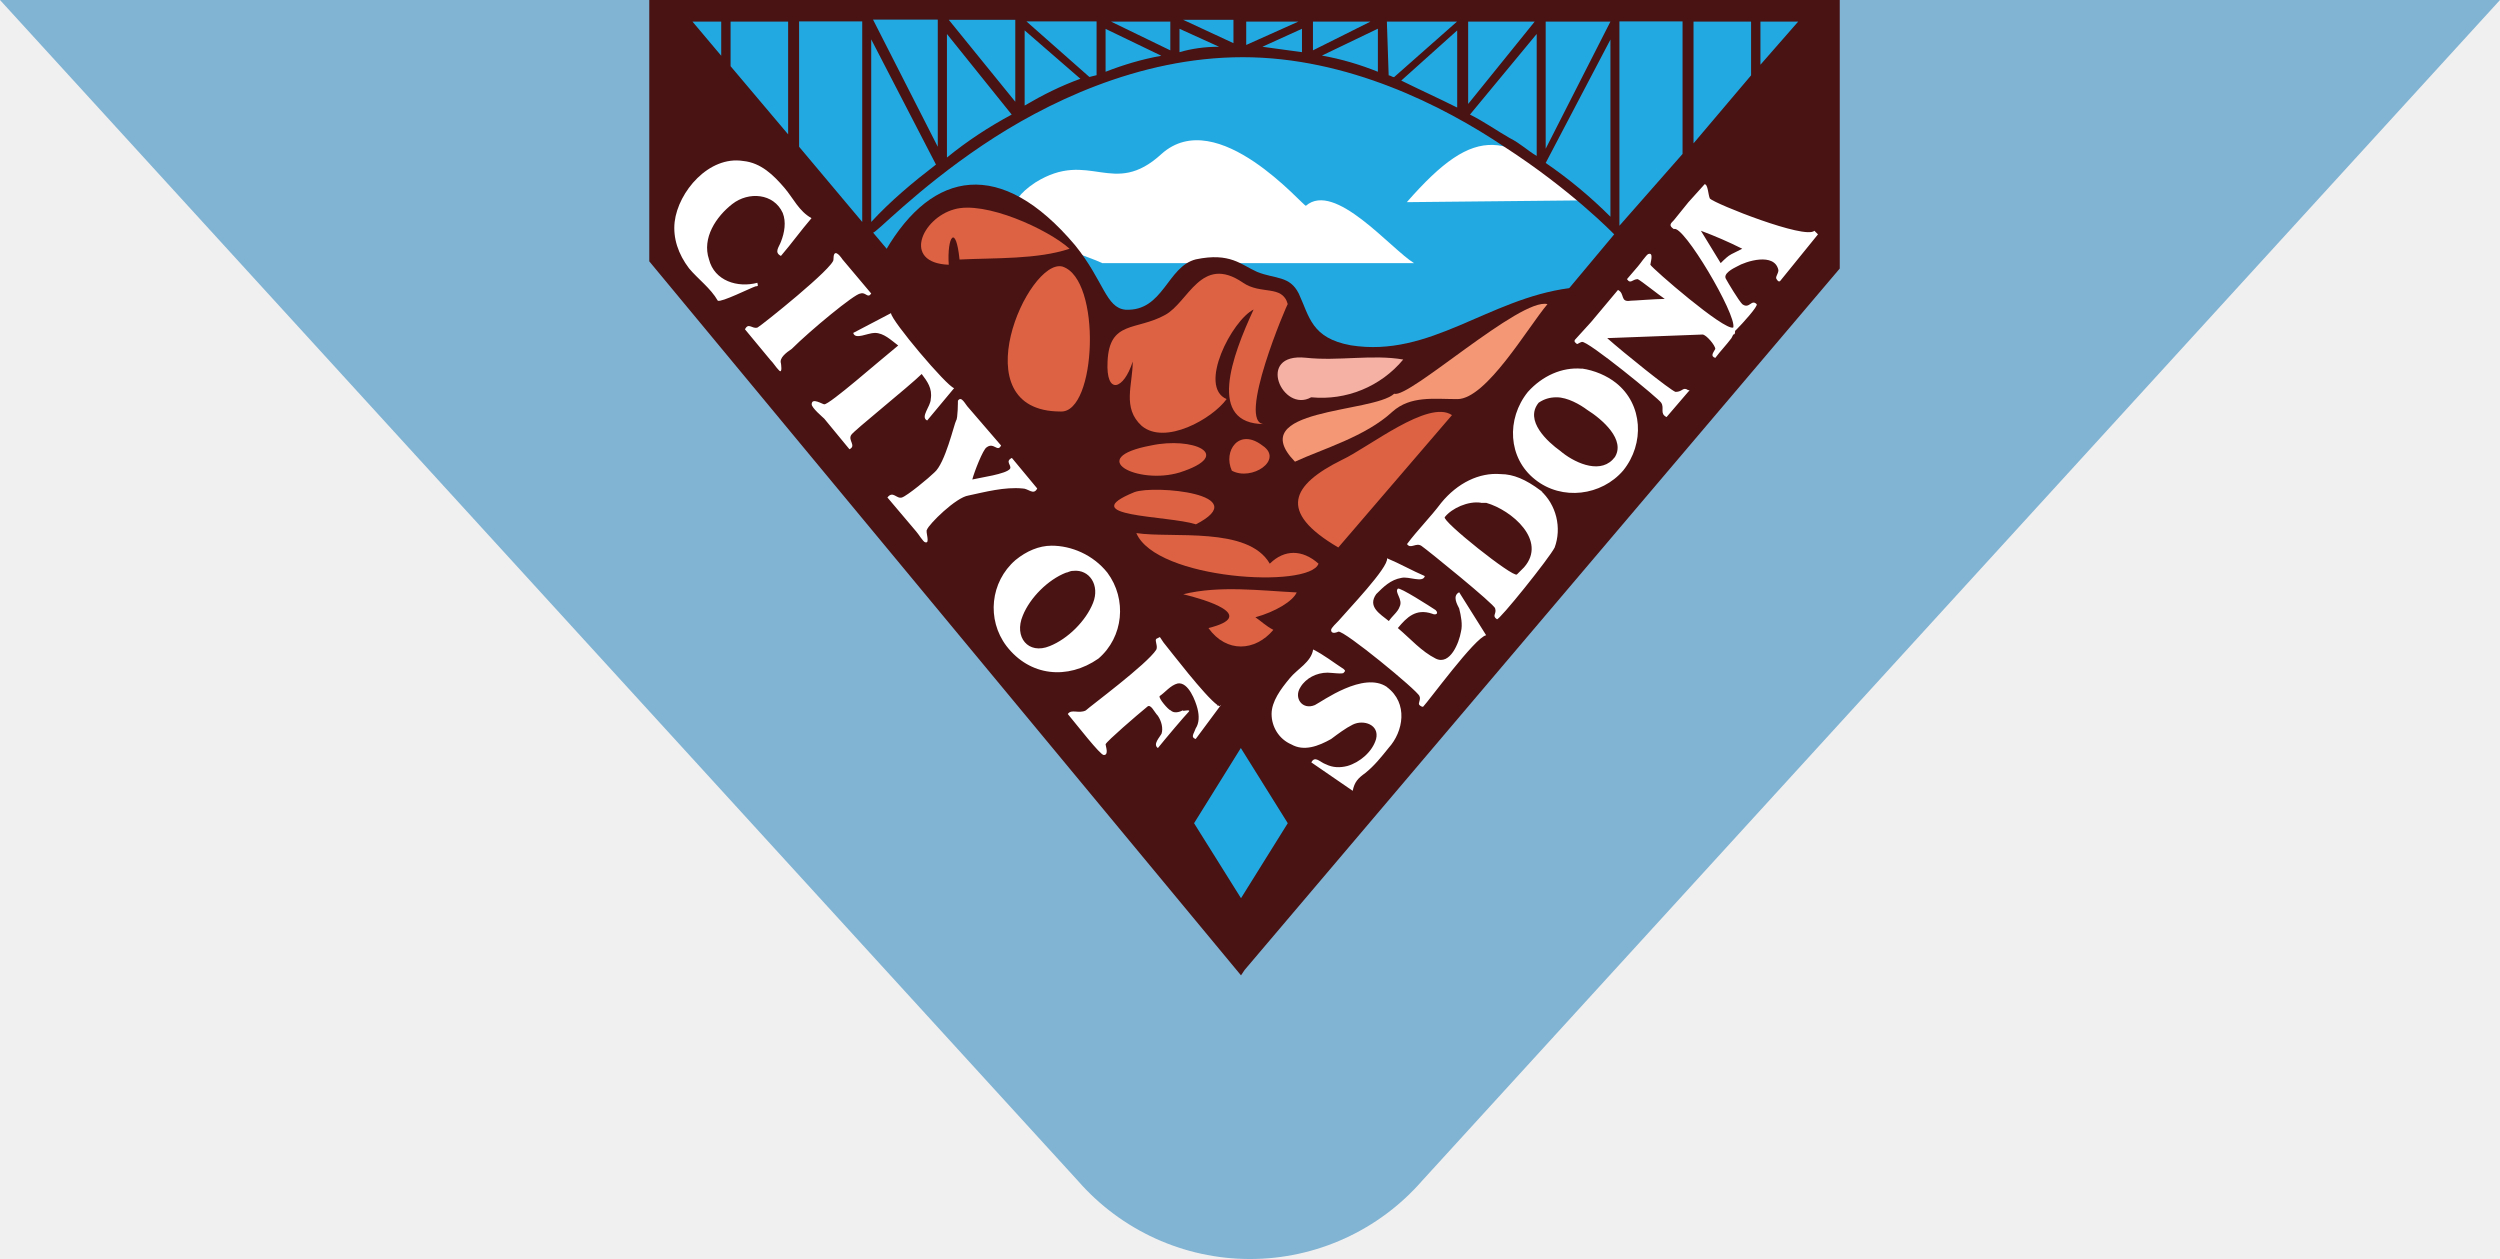
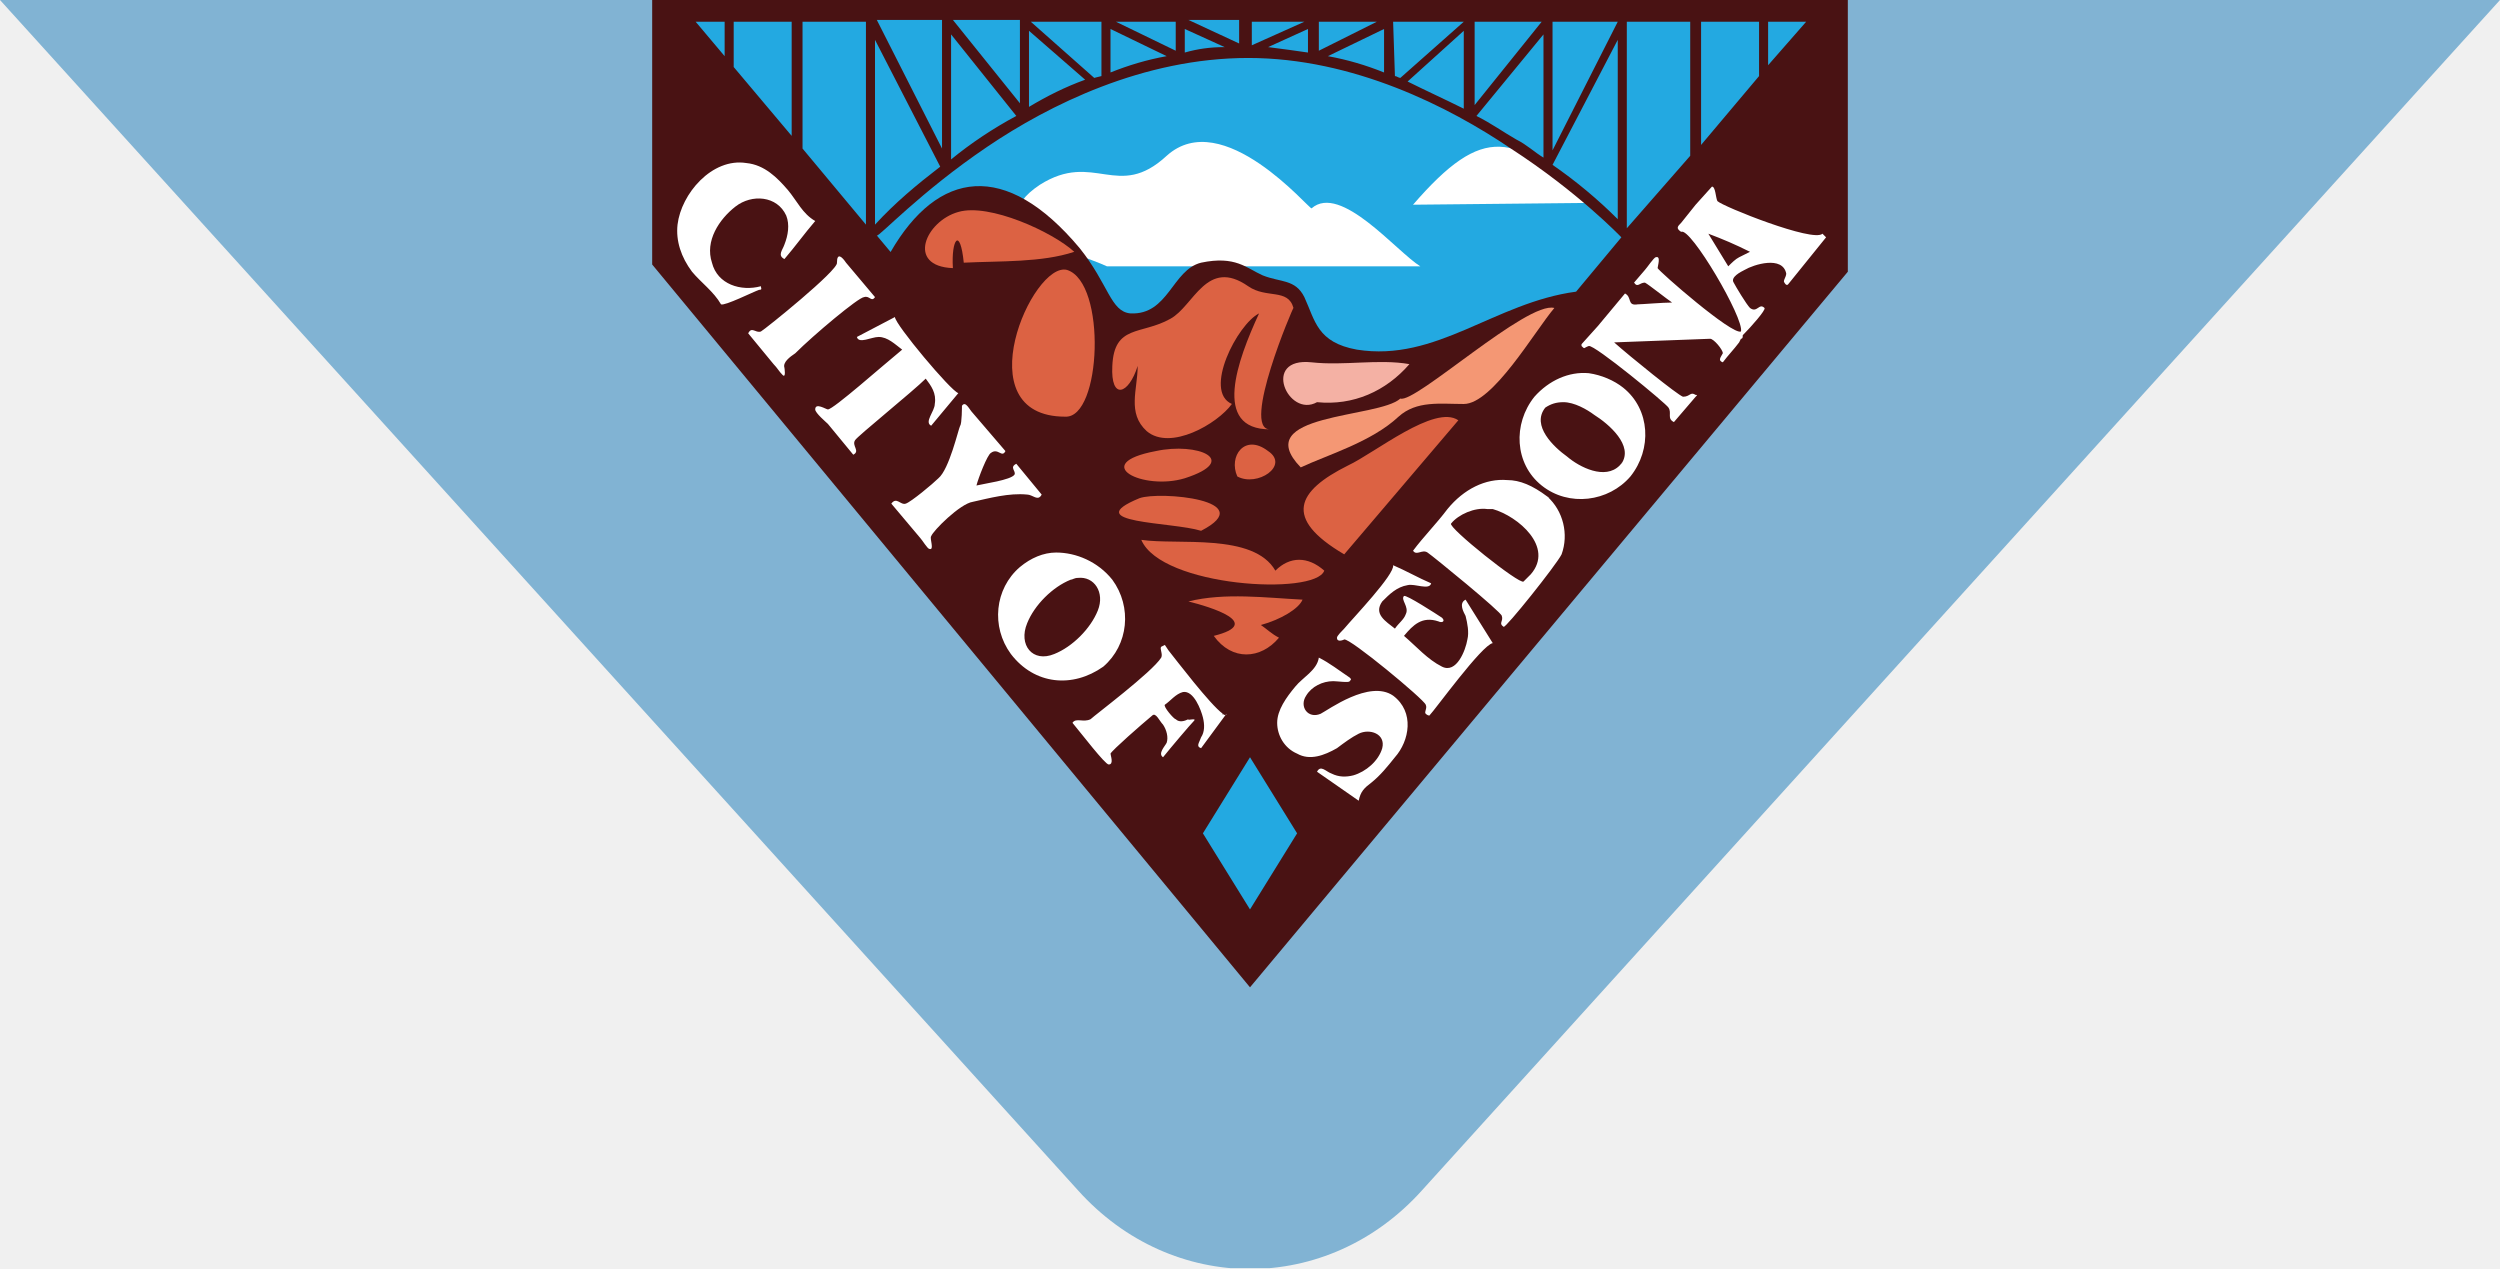
- <svg xmlns="http://www.w3.org/2000/svg" width="139" height="70" fill="none">
-   <path d="M139 0H0l59.93 65.65a12.7 12.7 0 0 0 19.14 0L139 0Z" fill="#81B3D3" />
-   <path d="M36.8.5 69 38.2 101.09.7 36.8.5Z" fill="#23A9E1" />
-   <path d="M61.27 14.63h17.35c-1.3-.8-4.41-4.58-6.01-3.19-.1.1-4.92-5.67-8.03-2.88-2.7 2.48-4-.3-7.02 1.59-3.6 2.39 2 3.68 3.71 4.47Zm26.78-3.49-9.83.1c3.91-4.47 5.62-3.98 9.83-.1Z" fill="#fff" />
-   <path d="M97.88 3.58V1.2h2.1l-2.1 2.4Zm-49.34 9.35c.1.1 2.4-2.38 6.11-4.87 3.41-2.29 8.63-4.88 14.45-4.88 5.81 0 11.13 2.69 14.54 4.98 3.7 2.39 6.01 4.77 6.11 4.87l-2.5 2.99c-4.52.6-7.73 3.88-12.14 3.18-2.2-.4-2.3-1.59-2.9-2.88-.5-1-1.31-.8-2.31-1.2-.9-.4-1.5-1.1-3.41-.7-1.6.4-1.8 2.9-3.91 2.8-1.1-.1-1.2-1.6-2.81-3.59-4.11-4.87-7.92-4.18-10.53.3L68.89 37.1 48.54 12.93ZM40.1 1.2v1.9l-1.6-1.9h1.6Zm54.06 0h3.2v2.99l-3.2 3.78V1.19Zm-4.12 11.35V1.19h3.51v7.37l-3.5 3.98s.1 0 0 0Zm-.5-10.35v9.85c-1.1-1.1-2.3-2.1-3.6-2.99l3.6-6.86Zm-4.1-.3v6.77c-.51-.3-.91-.7-1.51-1-.7-.4-1.4-.9-2.2-1.3l3.7-4.47Zm-4.42-.2v4.28c-1-.5-2.1-1-3.11-1.5l3.1-2.78Zm.6-.5h3.71l-3.7 4.58V1.19Zm4.31 0h3.61l-3.6 7.07V1.19Zm-8.82 0h3.9l-3.5 3.09c-.1 0-.2-.1-.3-.1l-.1-2.99Zm-.5.4v2.39c-1-.4-2-.7-3.11-.9l3.1-1.49Zm-4.22 0v1.3l-2.2-.3 2.2-1Zm-6.81 0 2.2 1c-.8 0-1.5.1-2.2.3v-1.3Zm-4.12 0 3.11 1.5c-1.1.2-2.1.5-3.1.89V1.59Zm3.61 1.2-3.3-1.6h3.3v1.6Zm3.51-.4-2.8-1.3h2.8v1.3Zm.7-1.2h2.91l-2.9 1.3v-1.3Zm3.72 0h3.2l-3.2 1.6v-1.6ZM60.57 4.28l-3.5-3.09h3.9v2.99l-.4.1Zm-3.6-2.59 3.1 2.69c-1.1.4-2.1.9-3.1 1.49V1.69Zm-4.32.2 3.6 4.48c-1.3.7-2.5 1.49-3.6 2.39V1.89Zm-4.21.3 3.6 6.96c-1.3 1-2.5 2-3.6 3.19V2.19Zm3.7 5.97-3.6-7.07h3.6v7.07Zm4.32-2.49L52.75 1.1h3.7v4.58Zm-12.64 1.8-3.2-3.79V1.2h3.2v6.27Zm.6-6.28h3.52v11.15l-3.51-4.18V1.19ZM69.3 0H36.1v14.53L69 54.23l.2-.3 33.09-39V0h-33Z" fill="#491213" />
-   <path d="m66.39 45.77 2.6-4.18 2.61 4.18-2.6 4.17-2.61-4.17Z" fill="#23A9E1" />
-   <path d="M74.41 30.44c-3.4-1.99-2.6-3.48.2-4.87 1.5-.7 4.81-3.38 6.12-2.49l-6.32 7.36Zm-2.3 2.5c-2.01-.1-4.32-.4-6.32.1 1.2.29 4.2 1.18 1.4 1.88 1 1.4 2.6 1.3 3.61.1-.4-.2-.7-.5-1-.7 1.1-.3 2.1-.9 2.3-1.39Zm1.2-1.6c-.9-.8-1.9-.8-2.71 0-1.2-2.09-5.42-1.4-7.42-1.7 1.1 2.6 9.63 3.1 10.13 1.7Zm-6.82-2.19c-1.6-.5-6.82-.4-3.41-1.79 1.1-.4 6.72.1 3.4 1.8Zm2-2.98c-.5-1.1.4-2.4 1.7-1.4 1.21.8-.6 2-1.7 1.4Zm-2.9.1c-2.31.7-5.32-.8-1.6-1.5 2.3-.5 4.7.5 1.6 1.5-.1 0 .1 0 0 0Zm-2.61-6.17c-.5 1.59-1.5 1.89-1.4 0 .1-2.3 1.6-1.7 3.2-2.59 1.3-.7 2-3.38 4.32-1.8 1 .7 2.2.1 2.5 1.2 0-.1-2.9 6.67-1.3 6.67-3.21 0-1.8-3.78-.6-6.37-1.2.6-3.11 4.28-1.5 4.98-.8 1.1-3.42 2.58-4.72 1.49-1.1-1-.5-2.29-.5-3.58Zm-4.01 2.78c-5.62 0-1.8-8.55.1-8.06 2.2.7 1.9 8.16-.1 8.06Zm-6.22-8.16c-2.6-.1-1.5-2.58.3-3.08 1.7-.5 5.21 1.1 6.42 2.19-1.8.6-4.11.5-6.12.6-.2-2-.7-1.3-.6.3Z" fill="#DC6243" />
-   <path d="M72 25.67c-2.9-2.99 4.32-2.69 5.52-3.78.8.3 7.02-5.37 8.52-4.98-1.1 1.3-3.4 5.28-5.01 5.28-1.3 0-2.6-.2-3.61.7-1.5 1.39-3.91 2.08-5.42 2.78Z" fill="#F49774" />
-   <path d="M72.9 22.09c-1.6.9-3.1-2.49-.3-2.2 1.81.2 3.72-.2 5.42.1a5.9 5.9 0 0 1-5.11 2.1Z" fill="#F4B1A4" />
-   <path d="M51.25 20.8c.3.4.6.79.5 1.39 0 .4-.6 1-.2 1.19l1.5-1.8c-.4-.09-3.51-3.77-3.51-4.17l-2.1 1.1c.1.4.8 0 1.2 0 .5 0 .9.4 1.3.7-1.1.89-3.8 3.27-4.11 3.27-.1 0-.7-.4-.7 0 0 .2.6.7.7.8l1.4 1.7c.4-.2-.1-.5.1-.8.1-.2 3.21-2.69 3.92-3.39Zm-3.41-4.48c.3-.1.4.3.6 0l-1.6-1.9c-.2-.3-.5-.6-.5 0 .1.4-4.02 3.69-4.22 3.79-.3.1-.5-.3-.7.1l1.4 1.69c.2.2.3.4.5.6.2.2.1-.4.1-.4-.1-.3.3-.6.6-.8 1-1 3.51-3.08 3.82-3.08Zm-5.72-.6c-1.1.3-2.4-.1-2.7-1.3-.4-1.19.4-2.38 1.3-3.08.9-.7 2.3-.6 2.8.5.2.5.1 1.1-.1 1.6-.1.29-.4.59 0 .79.6-.7 1.1-1.4 1.7-2.1-.7-.39-1-1.09-1.5-1.68-.6-.7-1.3-1.4-2.3-1.5-1.9-.3-3.61 1.7-3.81 3.39-.1.9.2 1.79.8 2.58.5.6 1.2 1.1 1.6 1.8.2.1 1.8-.7 2.1-.8.21 0 .1-.1.1-.2 0 0-.5.2 0 0ZM67.69 39.2c-.7-.5-2.6-2.99-3-3.48l-.2-.3-.2.1c-.1.1.1.4 0 .6-.5.8-3.72 3.18-3.92 3.38-.4.2-.8-.1-1 .2.5.6 1.8 2.28 2 2.28.3 0 .1-.5.1-.6.1-.2 1.7-1.58 2.31-2.08.2-.2.4.3.6.5.2.3.3.7.2 1-.1.19-.5.59-.2.79.4-.5 1.5-1.8 1.7-2 .2-.2-.4 0-.3-.1-.2.1-.5.2-.7 0-.1 0-.7-.69-.6-.79.3-.2.6-.6 1-.7.6-.1 1 1 1.1 1.4.1.4.1.8-.1 1.1-.1.3-.3.49 0 .59l1.41-1.9c0 .1-.1.1-.2 0 .1.1-.1 0 0 0Zm-9.22-8.86c-.7 0-1.4.3-2.01.8a3.52 3.52 0 0 0-.5 4.78c1.3 1.69 3.4 1.89 5.11.7 1.4-1.2 1.6-3.3.5-4.78-.8-1-2-1.5-3.1-1.5Zm1.2 1.4c.9-.1 1.5.8 1.1 1.79-.4 1-1.4 1.99-2.4 2.39-1.2.5-2.01-.5-1.5-1.7.4-.99 1.4-1.99 2.4-2.38.1 0 .2-.1.4-.1Zm-2.8-4.58c.3 0 .6.4.8 0l-1.41-1.7c-.4.2 0 .4-.1.6-.2.3-1.7.5-2.1.6.1-.4.6-1.69.8-1.79.4-.3.6.3.8-.1l-1.8-2.09c-.2-.2-.4-.7-.6-.4 0 0 0 1-.1 1.1-.11.2-.61 2.39-1.21 2.89-.3.3-1.5 1.29-1.8 1.39-.3.1-.5-.4-.81 0l1.6 1.89c.1.1.4.6.5.6.3.1 0-.6.1-.7.1-.3 1.61-1.8 2.31-1.9.9-.19 2-.49 3.01-.39-.2 0 .2 0 0 0Zm24.26 6.67c.1.4.2.9.1 1.29-.1.6-.6 1.89-1.4 1.5-.8-.4-1.4-1.1-2.11-1.7.5-.6 1-1.1 1.9-.8.2.1.4 0 .2-.2-.3-.2-2-1.29-2.1-1.19-.2.2.3.6.1 1-.1.3-.4.5-.6.8-.5-.4-1.2-.8-.7-1.5.4-.4.8-.8 1.4-.9.4-.1 1.2.3 1.3-.1-.7-.3-1.4-.7-2.1-.99.1.5-2.2 2.89-2.7 3.48-.1.1-.41.4-.41.5 0 .3.4.1.4.1.3-.1 4.41 3.28 4.51 3.58.1.2-.1.4 0 .5 0 0 .1.1.2.1.3-.3 2.91-3.88 3.51-3.98l-1.5-2.39c-.4.2-.1.7 0 .9Zm-4.01 4.37c-1.3-.9-3.61.8-4.01 1-.7.3-1.2-.4-.8-1 .3-.5.9-.8 1.5-.8.2 0 .9.1.9 0 .1-.1.1-.1 0-.2-.6-.39-1.1-.79-1.7-1.09-.1.7-.9 1.1-1.3 1.6-.5.6-1.01 1.29-1.01 1.99s.4 1.39 1.1 1.69c.7.4 1.5.1 2.21-.3.4-.3.8-.6 1.2-.8.6-.3 1.5 0 1.3.8-.2.7-.9 1.3-1.6 1.5-.4.1-.8.1-1.2-.1-.3-.1-.6-.5-.8-.1l2.3 1.58c.1-.5.3-.7.7-.99.5-.4.9-.9 1.3-1.4.81-.89 1.11-2.48-.1-3.38Zm17.65-27.95c0 .1 0 .1 0 0l-.9 1-.8.99c-.2.2-.3.3 0 .5.5-.3 3.5 4.77 3.3 5.47-.5.2-4.51-3.29-4.61-3.49 0-.1.2-.7-.1-.6-.1 0-.5.6-.6.7l-.6.7c.2.3.3 0 .6 0 .2.1 1.2.9 1.5 1.1-.5 0-1.7.1-1.9.1-.6.1-.3-.4-.7-.6l-1.5 1.79-.91 1v.1c.2.2.1.1.4 0 .3-.1 4.31 3.18 4.41 3.38.2.3-.1.6.3.8l1.2-1.4c.1-.1.1-.1 0-.1-.3-.2-.3.1-.7.1-.3-.1-2.9-2.19-3.8-2.99l5.3-.2c.2 0 .71.6.71.8-.1.2-.3.4 0 .5.3-.4.6-.7.9-1.1l.1-.2c.1 0 .1-.1.1-.2l.1-.1c.3-.3 1.2-1.29 1.1-1.39-.3-.3-.4.3-.8 0-.2-.2-.8-1.2-.9-1.39-.2-.3.4-.6.6-.7.5-.3 2.1-.8 2.31.2 0 .2-.2.4-.1.5 0 0 .1.2.2.1l2.1-2.59-.2-.2c-.5.5-5.51-1.49-5.81-1.79-.1-.2-.1-.8-.3-.8Zm-.2 2.58c.8.3 1.5.6 2.3 1l-.6.3c-.2.1-.4.3-.6.5l-1.1-1.8Zm-6.62 7.67c-1.1-.1-2.2.4-3 1.29-1.21 1.5-1.11 3.68.4 4.87 1.5 1.2 3.7.9 4.9-.5 1.2-1.49 1.1-3.68-.4-4.87-.5-.4-1.2-.7-1.9-.8Zm-1.4 1.59c.6 0 1.3.4 1.7.7.8.5 2.2 1.68 1.5 2.68 0-.1.1-.1-.1.1-.8.8-2.2.1-2.9-.5-.7-.5-2.01-1.69-1.2-2.68.3-.2.6-.3 1-.3Zm-3.11 4.27c-1.2-.1-2.41.5-3.31 1.6-.6.8-1.3 1.49-1.9 2.29.2.3.5-.1.8.1.3.2 4.1 3.28 4.1 3.48.1.3-.2.4.1.6.1.1 2.91-3.39 3.21-3.99.4-1.09.1-2.38-.8-3.18.1.1.2.1 0 0-.8-.6-1.5-.9-2.2-.9Zm-1.1 1.6h.3c1.4.4 3.4 2.09 2.1 3.58l-.4.4c-.2.2-4.21-2.99-4.01-3.19.4-.5 1.3-.9 2-.8Z" fill="#fff" />
+ <svg xmlns="http://www.w3.org/2000/svg" width="138" height="70" viewBox="0 0 138 70" fill="none">
+   <g clip-path="url(#clip0_33719_528)">
+     <path d="M138 0H0L59.5 65.7C64.7 71.5 73.3 71.5 78.5 65.7L138 0Z" fill="#81B3D3" />
+     <path d="M36.7 0.5L68.8 38.4L100.8 0.7L36.7 0.5Z" fill="#23A9E1" />
+     <path d="M61.1 14.7H78.4C77.1 13.9 74 10.1 72.4 11.5C72.3 11.6 67.5 5.8 64.4 8.6C61.7 11.1 60.4 8.3 57.4 10.2C53.8 12.6 59.4 13.9 61.1 14.7ZM87.8 11.2L78 11.3C81.9 6.8 83.6 7.3 87.8 11.2Z" fill="white" />
+     <path d="M97.6 3.6V1.2H99.7L97.6 3.6ZM48.4 13C48.5 13.1 50.8 10.6 54.5 8.1C57.9 5.8 63.1 3.2 68.9 3.2C74.7 3.2 80 5.9 83.4 8.2C87.1 10.6 89.4 13 89.5 13.1L87 16.1C82.5 16.7 79.3 20 74.9 19.3C72.7 18.9 72.6 17.7 72 16.4C71.5 15.4 70.7 15.6 69.7 15.2C68.8 14.8 68.2 14.1 66.3 14.5C64.7 14.9 64.5 17.4 62.4 17.3C61.3 17.2 61.2 15.7 59.6 13.7C55.5 8.8 51.761 9.41 49.161 13.91L48.4 13ZM40 1.2V3.1L38.4 1.2H40ZM93.9 1.2H97.1V4.2L93.9 8V1.2ZM89.8 12.6V1.2H93.3V8.6L89.8 12.6ZM89.3 2.2V12.1C88.2 11 87 10 85.7 9.1L89.3 2.2ZM85.2 1.9V8.7C84.7 8.4 84.3 8 83.7 7.7C83 7.3 82.3 6.8 81.5 6.4L85.2 1.9ZM80.8 1.7V6C79.8 5.5 78.7 5 77.7 4.5L80.8 1.7ZM81.4 1.2H85.1L81.4 5.8V1.2ZM85.7 1.2H89.3L85.7 8.3V1.2ZM76.9 1.2H80.8L77.3 4.3C77.2 4.3 77.1 4.2 77 4.2L76.9 1.2ZM76.4 1.6V4C75.4 3.6 74.4 3.3 73.3 3.1L76.4 1.6ZM72.2 1.6V2.9C71.5 2.8 70.8 2.7 70 2.6L72.2 1.6ZM65.4 1.6L67.6 2.6C66.8 2.6 66.1 2.7 65.4 2.9V1.6ZM61.3 1.6L64.4 3.1C63.3 3.3 62.3 3.6 61.3 4V1.6ZM64.9 2.8L61.6 1.2H64.9V2.8ZM68.4 2.4L65.6 1.1H68.4V2.4ZM69.1 1.2H72L69.1 2.5V1.2ZM72.8 1.2H76L72.8 2.8V1.2ZM60.4 4.3L56.9 1.2H60.8V4.2L60.4 4.3ZM56.8 1.7L59.9 4.4C58.8 4.8 57.8 5.3 56.8 5.9V1.7ZM52.5 1.9L56.1 6.4C54.8 7.1 53.6 7.9 52.5 8.8V1.9ZM48.3 2.2L51.9 9.2C50.6 10.2 49.4 11.2 48.3 12.4V2.2ZM52 8.2L48.4 1.1H52V8.2ZM56.3 5.7L52.6 1.1H56.3V5.7ZM43.7 7.5L40.5 3.7V1.2H43.7V7.5ZM44.3 1.2H47.8V12.4L44.3 8.2V1.2ZM36 0V14.6L69 54.5L102 15V0H36Z" fill="#491213" />
+     <path d="M66.4 46L69 41.8L71.6 46L69 50.2L66.4 46Z" fill="#23A9E1" />
+     <path d="M74.2 30.6C70.8 28.6 71.6 27.1 74.4 25.7C75.9 25 79.2 22.3 80.5 23.2L74.2 30.6ZM71.9 33.1C69.9 33 67.6 32.7 65.6 33.2C66.8 33.5 69.8 34.4 67 35.1C68 36.5 69.6 36.4 70.6 35.2C70.2 35 69.9 34.7 69.6 34.5C70.7 34.2 71.7 33.6 71.9 33.1ZM73.1 31.5C72.2 30.7 71.2 30.7 70.4 31.5C69.2 29.4 65 30.1 63 29.8C64.1 32.4 72.6 32.9 73.1 31.5ZM66.3 29.3C64.7 28.8 59.5 28.9 62.9 27.5C64 27.1 69.6 27.6 66.3 29.3ZM68.3 26.3C67.8 25.2 68.7 23.9 70 24.9C71.2 25.7 69.4 26.9 68.3 26.3ZM65.4 26.4C63.1 27.1 60.1 25.6 63.8 24.9C66.1 24.4 68.5 25.4 65.4 26.4C65.3 26.4 65.5 26.4 65.4 26.4ZM62.8 20.2C62.3 21.8 61.3 22.1 61.4 20.2C61.5 17.9 63 18.5 64.6 17.6C65.9 16.9 66.6 14.2 68.9 15.8C69.9 16.5 71.1 15.9 71.4 17C71.4 16.9 68.5 23.7 70.1 23.7C66.9 23.7 68.3 19.9 69.5 17.3C68.3 17.9 66.4 21.6 68 22.3C67.2 23.4 64.6 24.9 63.3 23.8C62.2 22.8 62.8 21.5 62.8 20.2ZM58.8 23C53.2 23 57 14.4 58.9 14.9C61.1 15.6 60.8 23.1 58.8 23ZM52.6 14.8C50 14.7 51.1 12.2 52.9 11.7C54.6 11.2 58.1 12.8 59.3 13.9C57.5 14.5 55.2 14.4 53.2 14.5C53 12.5 52.5 13.2 52.6 14.8Z" fill="#DC6243" />
+     <path d="M71.8 25.8C68.9 22.8 76.1 23.1 77.3 22C78.1 22.3 84.3 16.6 85.8 17C84.7 18.3 82.4 22.3 80.8 22.3C79.5 22.3 78.2 22.1 77.2 23C75.7 24.4 73.3 25.1 71.8 25.8Z" fill="#F49774" />
+     <path d="M72.7 22.2C71.1 23.1 69.6 19.7 72.4 20C74.2 20.2 76.1 19.8 77.8 20.1C76.5 21.6 74.7 22.4 72.7 22.2Z" fill="#F4B1A4" />
+     <path d="M51.1 20.9C51.4 21.3 51.7 21.7 51.6 22.3C51.6 22.7 51 23.3 51.4 23.5L52.9 21.7C52.5 21.6 49.4 17.9 49.4 17.5L47.3 18.6C47.4 19 48.1 18.6 48.5 18.6C49 18.6 49.4 19 49.8 19.3C48.7 20.2 46 22.6 45.7 22.6C45.6 22.6 45 22.2 45 22.6C45 22.8 45.6 23.3 45.7 23.4L47.1 25.1C47.5 24.9 47 24.6 47.2 24.3C47.3 24.1 50.4 21.6 51.1 20.9ZM47.7 16.4C48 16.3 48.1 16.7 48.3 16.4L46.7 14.5C46.5 14.2 46.2 13.9 46.2 14.5C46.3 14.9 42.2 18.2 42 18.3C41.7 18.4 41.5 18 41.3 18.4C41.8 19 42.2 19.5 42.7 20.1C42.9 20.3 43 20.5 43.2 20.7C43.4 20.9 43.3 20.3 43.3 20.3C43.2 20 43.6 19.7 43.9 19.5C44.9 18.5 47.4 16.4 47.7 16.4ZM42 15.8C40.9 16.1 39.6 15.7 39.3 14.5C38.9 13.3 39.7 12.1 40.6 11.4C41.5 10.7 42.9 10.8 43.4 11.9C43.6 12.4 43.5 13 43.3 13.5C43.2 13.8 42.9 14.1 43.3 14.3C43.9 13.6 44.4 12.9 45 12.2C44.3 11.8 44 11.1 43.5 10.5C42.9 9.8 42.2 9.1 41.2 9C39.3 8.7 37.6 10.7 37.4 12.4C37.3 13.3 37.6 14.2 38.2 15C38.7 15.6 39.4 16.1 39.8 16.8C40 16.9 41.6 16.1 41.9 16C42.1 16 42 15.9 42 15.8C42 15.8 41.5 16 42 15.8ZM67.5 39.4C66.8 38.9 64.9 36.4 64.5 35.9L64.3 35.6L64.1 35.7C64 35.8 64.2 36.1 64.1 36.3C63.6 37.1 60.4 39.5 60.2 39.7C59.8 39.9 59.4 39.6 59.2 39.9C59.7 40.5 61 42.2 61.2 42.2C61.5 42.2 61.3 41.7 61.3 41.6C61.4 41.4 63 40 63.6 39.5C63.8 39.3 64 39.8 64.2 40C64.4 40.3 64.5 40.7 64.4 41C64.3 41.2 63.9 41.6 64.2 41.8C64.6 41.3 65.7 40 65.9 39.8C66.1 39.6 65.5 39.8 65.6 39.7C65.4 39.8 65.1 39.9 64.9 39.7C64.8 39.7 64.2 39 64.3 38.9C64.6 38.7 64.9 38.3 65.3 38.2C65.9 38.1 66.3 39.2 66.4 39.6C66.5 40 66.5 40.4 66.3 40.7C66.2 41 66 41.2 66.3 41.3L67.7 39.4C67.7 39.5 67.6 39.5 67.5 39.4C67.6 39.5 67.4 39.4 67.5 39.4ZM58.3 30.5C57.6 30.5 56.9 30.8 56.3 31.3C54.9 32.5 54.7 34.6 55.8 36.1C57.1 37.8 59.2 38 60.9 36.8C62.3 35.6 62.5 33.5 61.4 32C60.6 31 59.4 30.5 58.3 30.5ZM59.5 31.9C60.4 31.8 61 32.7 60.6 33.7C60.2 34.7 59.2 35.7 58.2 36.1C57 36.6 56.2 35.6 56.7 34.4C57.1 33.4 58.1 32.4 59.1 32C59.2 32 59.3 31.9 59.5 31.9ZM56.7 27.3C57 27.3 57.3 27.7 57.5 27.3L56.1 25.6C55.7 25.8 56.1 26 56 26.2C55.8 26.5 54.3 26.7 53.9 26.8C54 26.4 54.5 25.1 54.7 25C55.1 24.7 55.3 25.3 55.5 24.9L53.7 22.8C53.5 22.6 53.3 22.1 53.1 22.4C53.1 22.4 53.1 23.4 53 23.5C52.9 23.7 52.4 25.9 51.8 26.4C51.5 26.7 50.3 27.7 50 27.8C49.7 27.9 49.5 27.4 49.2 27.8L50.8 29.7C50.9 29.8 51.2 30.3 51.3 30.3C51.6 30.4 51.3 29.7 51.4 29.6C51.5 29.3 53 27.8 53.7 27.7C54.6 27.5 55.7 27.2 56.7 27.3C56.5 27.3 56.9 27.3 56.7 27.3ZM80.9 34C81 34.4 81.1 34.9 81 35.3C80.9 35.9 80.4 37.2 79.6 36.8C78.8 36.4 78.2 35.7 77.5 35.1C78 34.5 78.5 34 79.4 34.3C79.6 34.4 79.8 34.3 79.6 34.1C79.3 33.9 77.6 32.8 77.5 32.9C77.3 33.1 77.8 33.5 77.6 33.9C77.5 34.2 77.2 34.4 77 34.7C76.5 34.3 75.8 33.9 76.3 33.2C76.7 32.8 77.1 32.4 77.7 32.3C78.1 32.2 78.9 32.6 79 32.2C78.3 31.9 77.6 31.5 76.9 31.2C77 31.7 74.7 34.1 74.2 34.7C74.1 34.8 73.8 35.1 73.8 35.2C73.8 35.5 74.2 35.3 74.2 35.3C74.5 35.2 78.6 38.6 78.7 38.9C78.8 39.1 78.6 39.3 78.7 39.4C78.7 39.4 78.8 39.5 78.9 39.5C79.2 39.2 81.8 35.6 82.4 35.5C81.9 34.7 81.4 33.9 80.9 33.1C80.5 33.3 80.8 33.8 80.9 34ZM76.9 38.4C75.6 37.5 73.3 39.2 72.9 39.4C72.2 39.7 71.7 39 72.1 38.4C72.4 37.9 73 37.6 73.6 37.6C73.8 37.6 74.5 37.7 74.5 37.6C74.6 37.5 74.6 37.5 74.5 37.4C73.9 37 73.4 36.6 72.8 36.3C72.7 37 71.9 37.4 71.5 37.9C71 38.5 70.5 39.2 70.5 39.9C70.5 40.6 70.9 41.3 71.6 41.6C72.3 42 73.1 41.7 73.8 41.3C74.2 41 74.6 40.7 75 40.5C75.6 40.2 76.5 40.5 76.3 41.3C76.1 42 75.4 42.6 74.7 42.8C74.3 42.9 73.9 42.9 73.5 42.7C73.2 42.6 72.9 42.2 72.7 42.6L75 44.2C75.1 43.7 75.3 43.5 75.7 43.2C76.2 42.8 76.6 42.3 77 41.8C77.8 40.9 78.1 39.3 76.9 38.4ZM94.5 10.3C94.5 10.4 94.5 10.4 94.5 10.3L93.6 11.3L92.8 12.3C92.6 12.5 92.5 12.6 92.8 12.8C93.3 12.5 96.3 17.6 96.1 18.3C95.6 18.5 91.6 15 91.5 14.8C91.5 14.7 91.7 14.1 91.4 14.2C91.3 14.2 90.9 14.8 90.8 14.9L90.2 15.6C90.4 15.9 90.5 15.6 90.8 15.6C91 15.7 92 16.5 92.3 16.7C91.8 16.7 90.6 16.8 90.4 16.8C89.8 16.9 90.1 16.4 89.7 16.2L88.2 18L87.3 19C87.3 19 87.3 19 87.3 19.1C87.5 19.3 87.4 19.2 87.7 19.1C88 19 92 22.3 92.1 22.5C92.3 22.8 92 23.1 92.4 23.3L93.6 21.9C93.7 21.8 93.7 21.8 93.6 21.8C93.3 21.6 93.3 21.9 92.9 21.9C92.6 21.8 90 19.7 89.1 18.9L94.4 18.7C94.6 18.7 95.1 19.3 95.1 19.5C95 19.7 94.8 19.9 95.1 20C95.4 19.6 95.7 19.3 96 18.9L96.1 18.7C96.2 18.7 96.2 18.6 96.2 18.5L96.3 18.4C96.6 18.1 97.5 17.1 97.4 17C97.1 16.7 97 17.3 96.6 17C96.4 16.8 95.8 15.8 95.7 15.6C95.5 15.3 96.1 15 96.3 14.9C96.8 14.6 98.4 14.1 98.6 15.1C98.6 15.3 98.4 15.5 98.5 15.6C98.5 15.6 98.6 15.8 98.7 15.7L100.8 13.1C100.7 13 100.7 13 100.6 12.9C100.1 13.4 95.1 11.4 94.8 11.1C94.7 10.9 94.7 10.3 94.5 10.3ZM94.3 12.9C95.1 13.2 95.8 13.5 96.6 13.9C96.4 14 96.2 14.1 96 14.2C95.8 14.3 95.6 14.5 95.4 14.7L94.3 12.9ZM87.7 20.6C86.6 20.5 85.5 21 84.7 21.9C83.5 23.4 83.6 25.6 85.1 26.8C86.6 28 88.8 27.7 90 26.3C91.2 24.8 91.1 22.6 89.6 21.4C89.1 21 88.4 20.7 87.7 20.6ZM86.3 22.2C86.9 22.2 87.6 22.6 88 22.9C88.8 23.4 90.2 24.6 89.5 25.6C89.5 25.5 89.6 25.5 89.4 25.7C88.6 26.5 87.2 25.8 86.5 25.2C85.8 24.7 84.5 23.5 85.3 22.5C85.6 22.3 85.9 22.2 86.3 22.2ZM83.2 26.5C82 26.4 80.8 27 79.9 28.1C79.3 28.9 78.6 29.6 78 30.4C78.2 30.7 78.5 30.3 78.8 30.5C79.1 30.7 82.9 33.8 82.9 34C83 34.3 82.7 34.4 83 34.6C83.1 34.7 85.9 31.2 86.2 30.6C86.6 29.5 86.3 28.2 85.4 27.4C85.5 27.5 85.6 27.5 85.4 27.4C84.6 26.8 83.9 26.5 83.2 26.5ZM82.1 28.1C82.2 28.1 82.3 28.1 82.4 28.1C83.8 28.5 85.8 30.2 84.5 31.7C84.3 31.9 84.5 31.7 84.1 32.1C83.9 32.3 79.9 29.1 80.1 28.9C80.5 28.4 81.4 28 82.1 28.1Z" fill="white" />
+   </g>
+   <defs>
+     <clipPath id="clip0_33719_528">
+       <rect width="138" height="70" fill="white" />
+     </clipPath>
+   </defs>
</svg>
